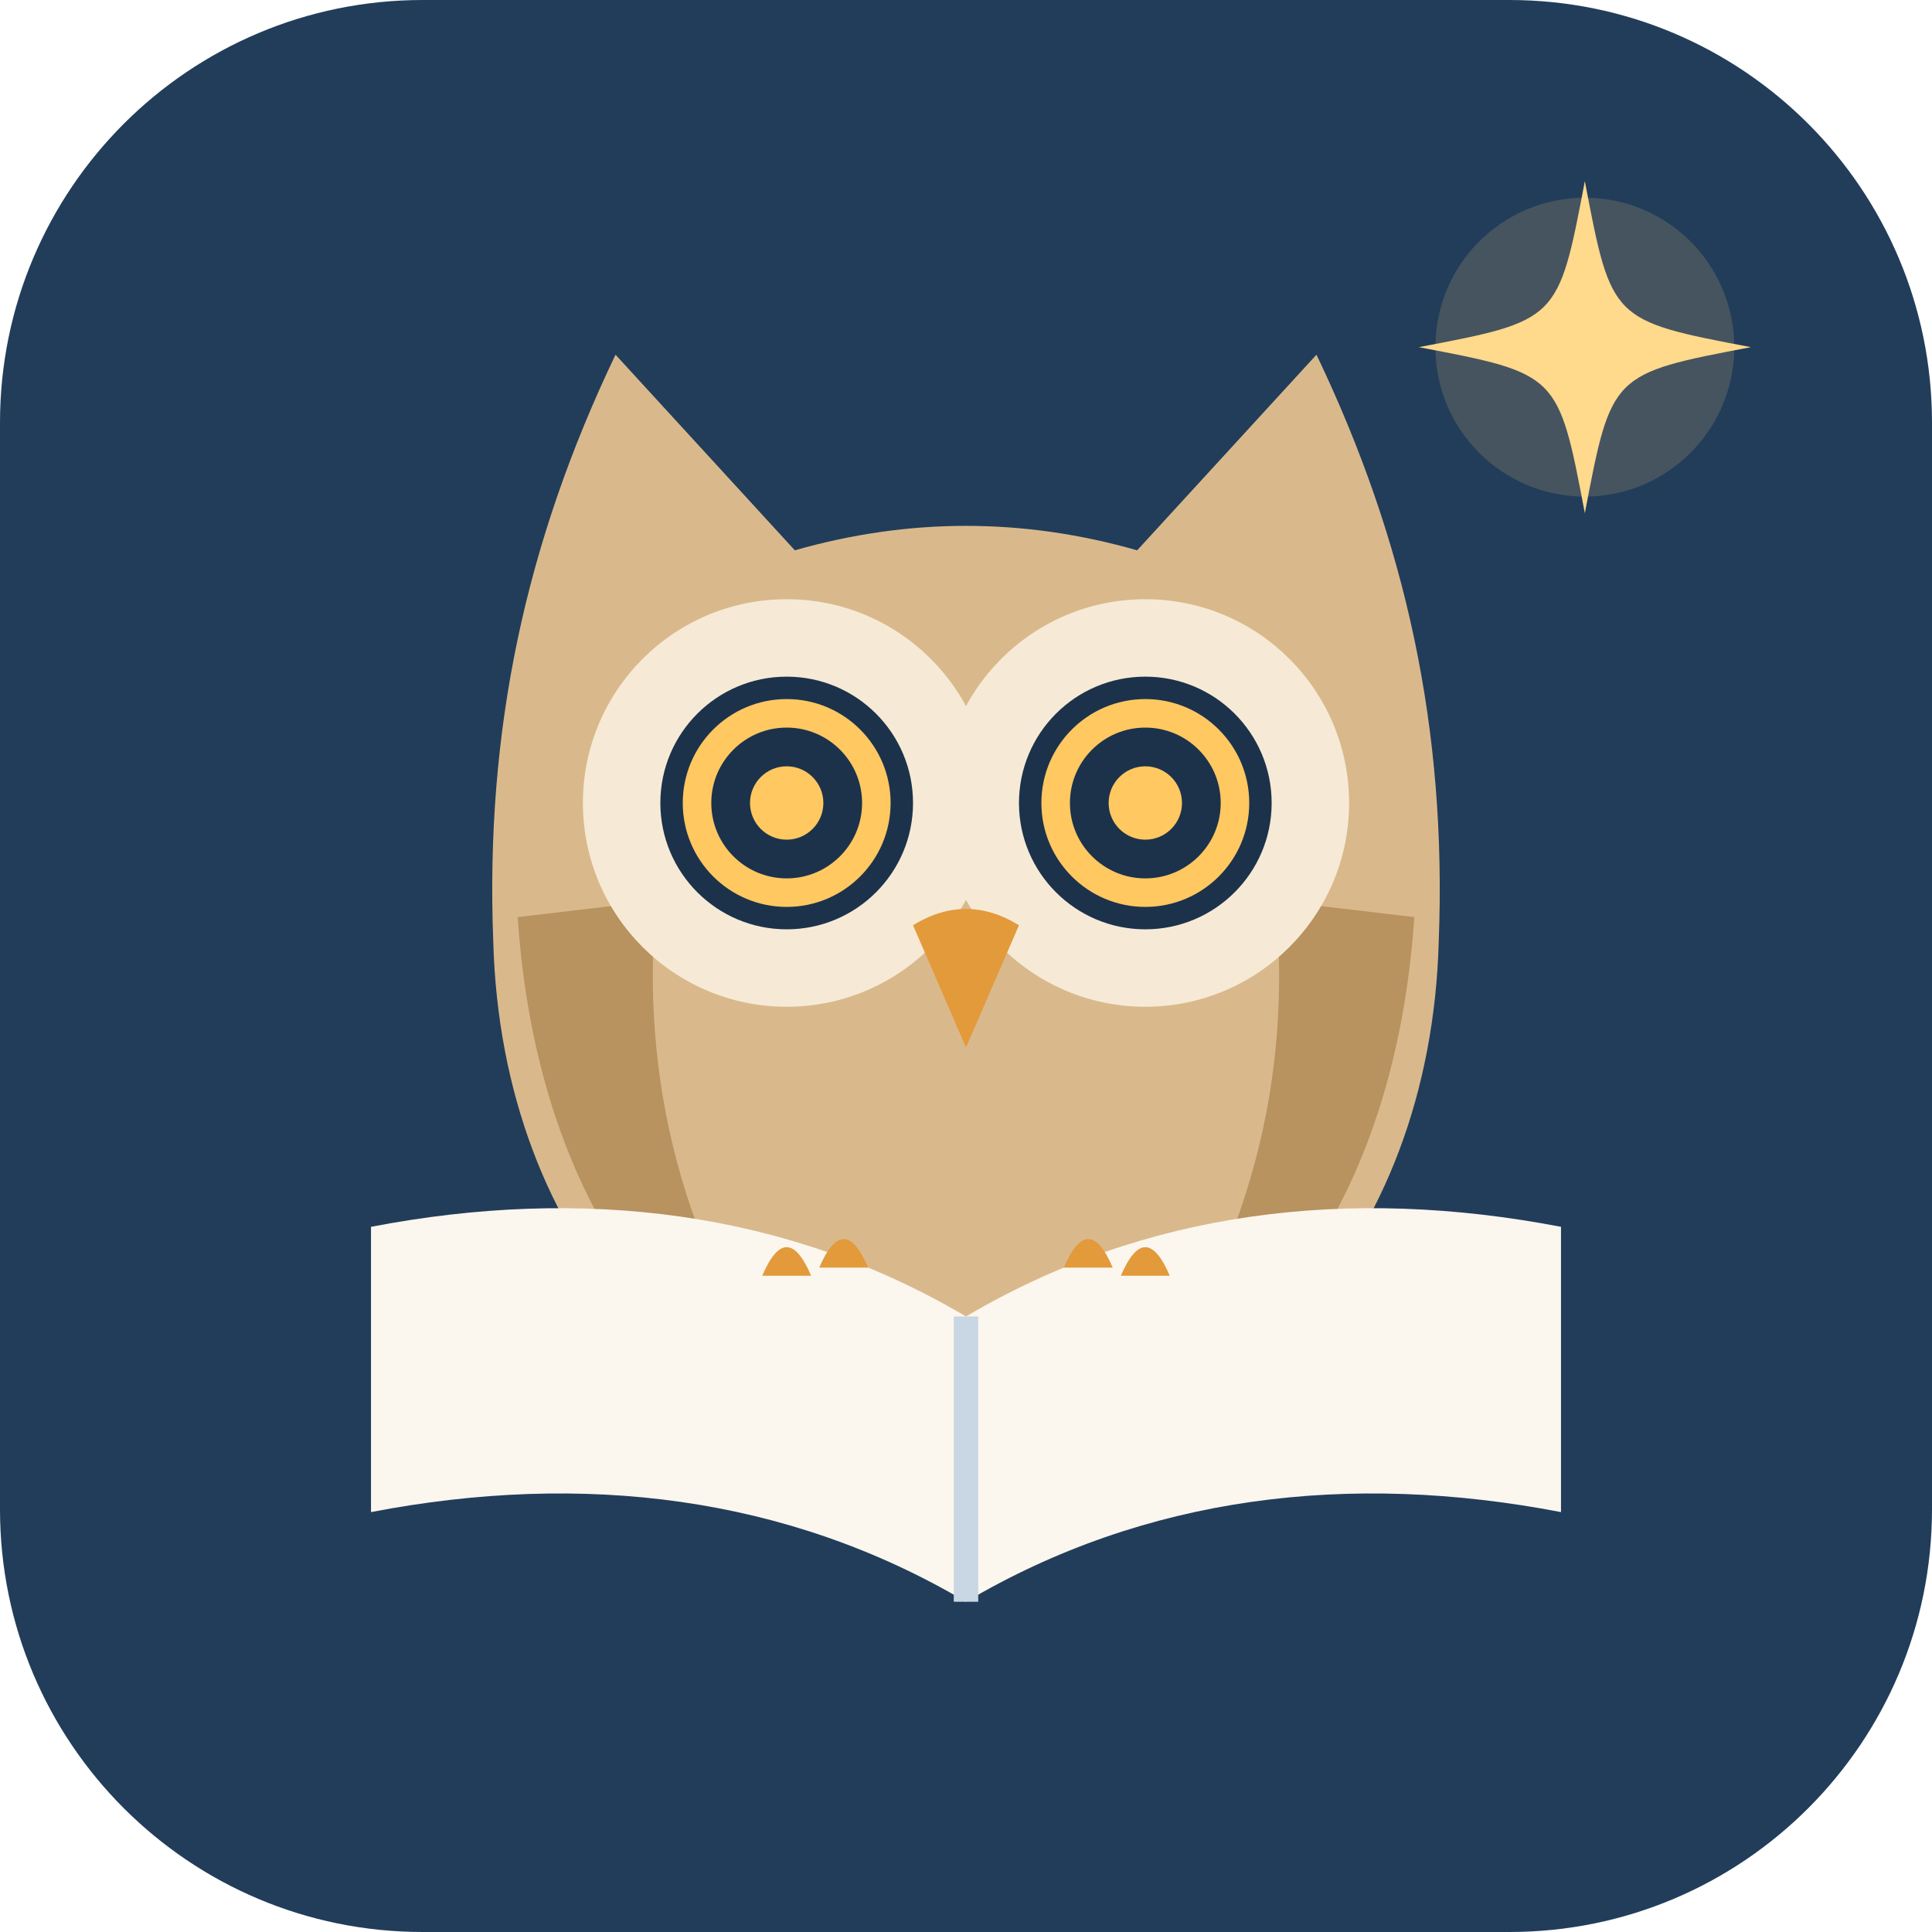
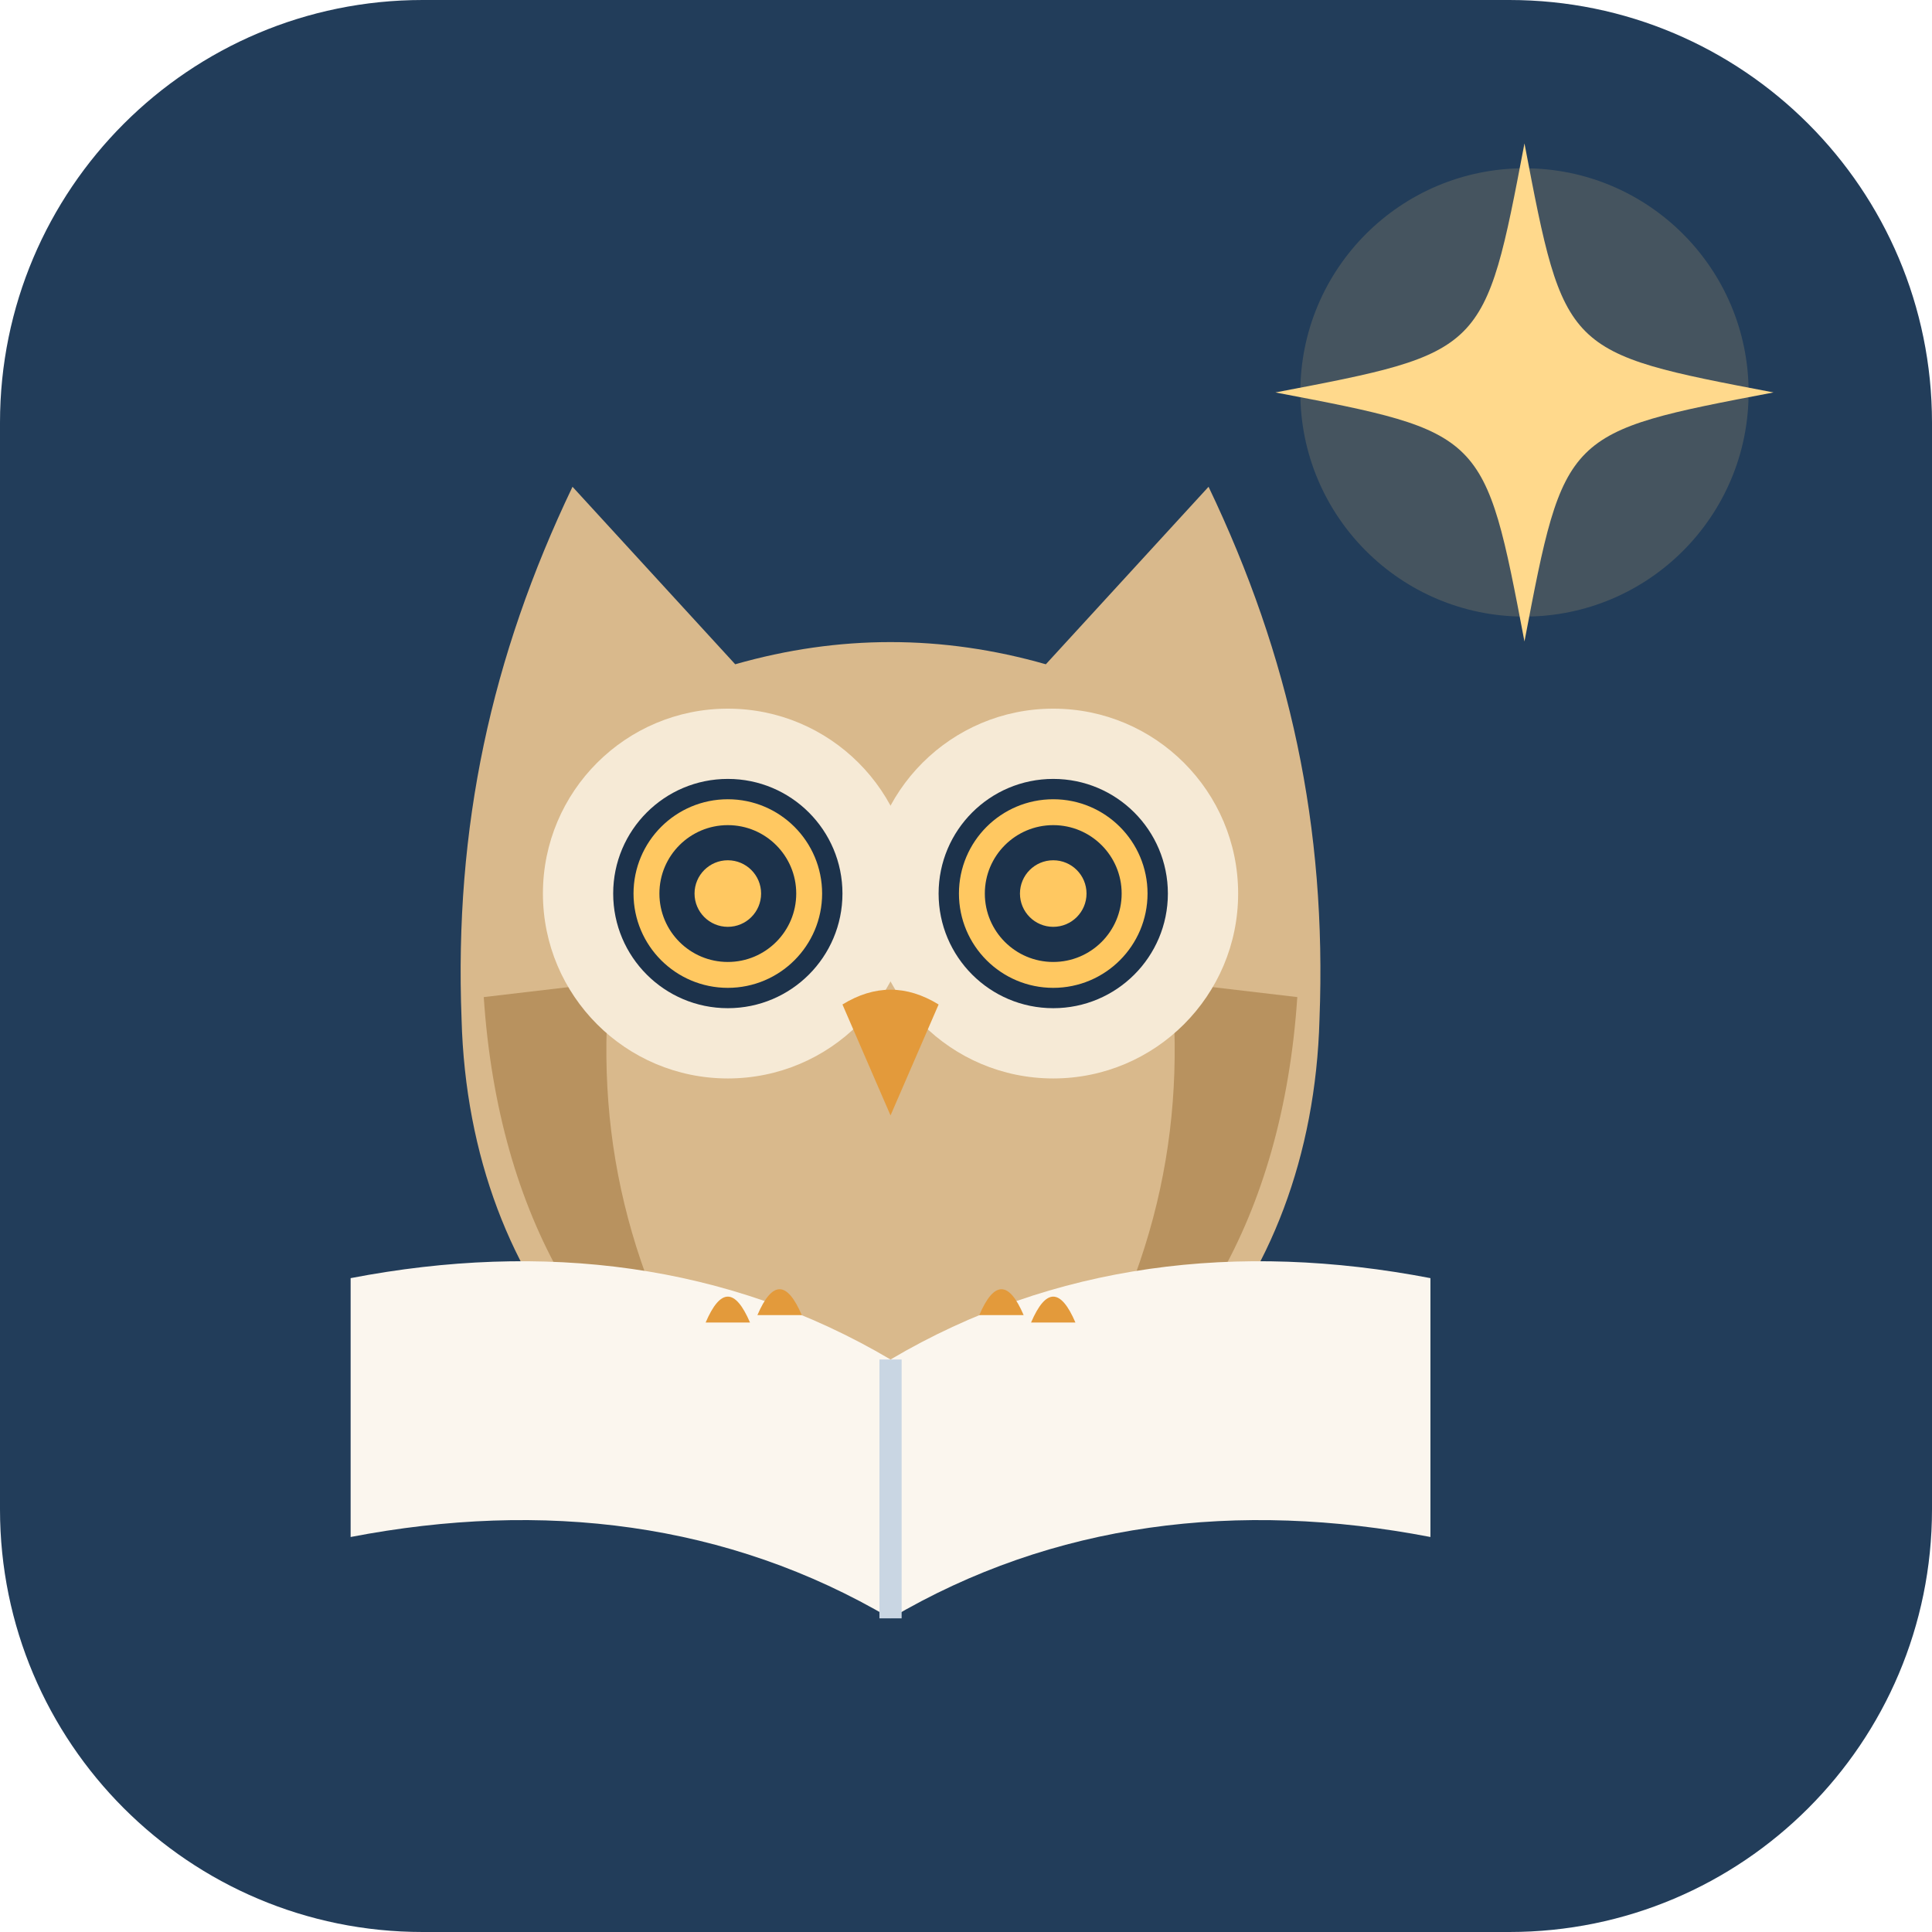
<svg xmlns="http://www.w3.org/2000/svg" viewBox="0 0 512 512">
  <rect width="512" height="512" rx="112" fill="#223d5a" />
-   <g transform="translate(420 92)">
+   <g transform="translate(404 104)">
    <g>
-       <circle r="39.6" fill="#ffd27a" opacity=".16" />
-       <path d="M0 -44 C 7.04 -7.04 7.04 -7.04 44 0 C 7.04 7.04 7.04 7.04 0 44 C -7.04 7.04 -7.04 7.04 -44 0 C -7.04 -7.04 -7.04 -7.04 0 -44 Z" fill="#ffd98c" />
+       <circle r="59.4" fill="#ffd27a" opacity=".16" />
+       <path d="M0 -66 C 10.56 -10.56 10.56 -10.56 66 0 C 10.56 10.56 10.56 10.56 0 66 C -10.56 10.56 -10.56 10.56 -66 0 C -10.56 -10.56 -10.56 -10.56 0 -66 Z" fill="#ffd98c" />
      <animate attributeName="opacity" values="1;.25;1" dur="2.6s" begin="0s" repeatCount="indefinite" />
      <animateTransform attributeName="transform" type="scale" values="1;.62;1" dur="2.6s" begin="0s" repeatCount="indefinite" />
    </g>
  </g>
-   <g transform="translate(256 256) scale(1.08) translate(-256 -262)">
+   <g transform="translate(236 276) scale(.98) translate(-256 -262)">
    <path d="M170 112 L 214 160 Q 256 148 298 160 L 342 112 C 364 158 374 204 372 256 C 370 330 322 384 256 384 C 190 384 142 330 140 256 C 138 204 148 158 170 112 Z" fill="#d9b98c" />
    <path d="M146 250 C 150 310 176 352 214 372 C 186 330 176 290 180 246 Z" fill="#b8925f" />
    <path d="M366 250 C 362 310 336 352 298 372 C 326 330 336 290 332 246 Z" fill="#b8925f" />
    <circle cx="212" cy="222" r="50" fill="#f6ead6" />
    <circle cx="300" cy="222" r="50" fill="#f6ead6" />
    <circle cx="212" cy="222" r="31" fill="#1c324b" />
    <circle cx="300" cy="222" r="31" fill="#1c324b" />
    <circle cx="212" cy="222" r="22" fill="none" stroke="#ffc861" stroke-width="7" />
    <circle cx="300" cy="222" r="22" fill="none" stroke="#ffc861" stroke-width="7" />
    <circle cx="212" cy="222" r="9" fill="#ffc861" />
    <circle cx="300" cy="222" r="9" fill="#ffc861" />
    <path d="M243 252 L 256 282 L 269 252 Q 256 244 243 252 Z" fill="#e39a3b" />
    <path d="M256 418 C 212 392 162 386 110 396 V 326 C 162 316 212 322 256 348 C 300 322 350 316 402 326 V 396 C 350 386 300 392 256 418 Z" fill="#fbf6ee" />
    <path d="M256 348 V 418" stroke="#c9d6e3" stroke-width="6" />
    <g fill="#e39a3b">
      <path d="M206 338 q 6 -14 12 0 z M220 336 q 6 -14 12 0 z" />
      <path d="M280 336 q 6 -14 12 0 z M294 338 q 6 -14 12 0 z" />
    </g>
  </g>
</svg>
